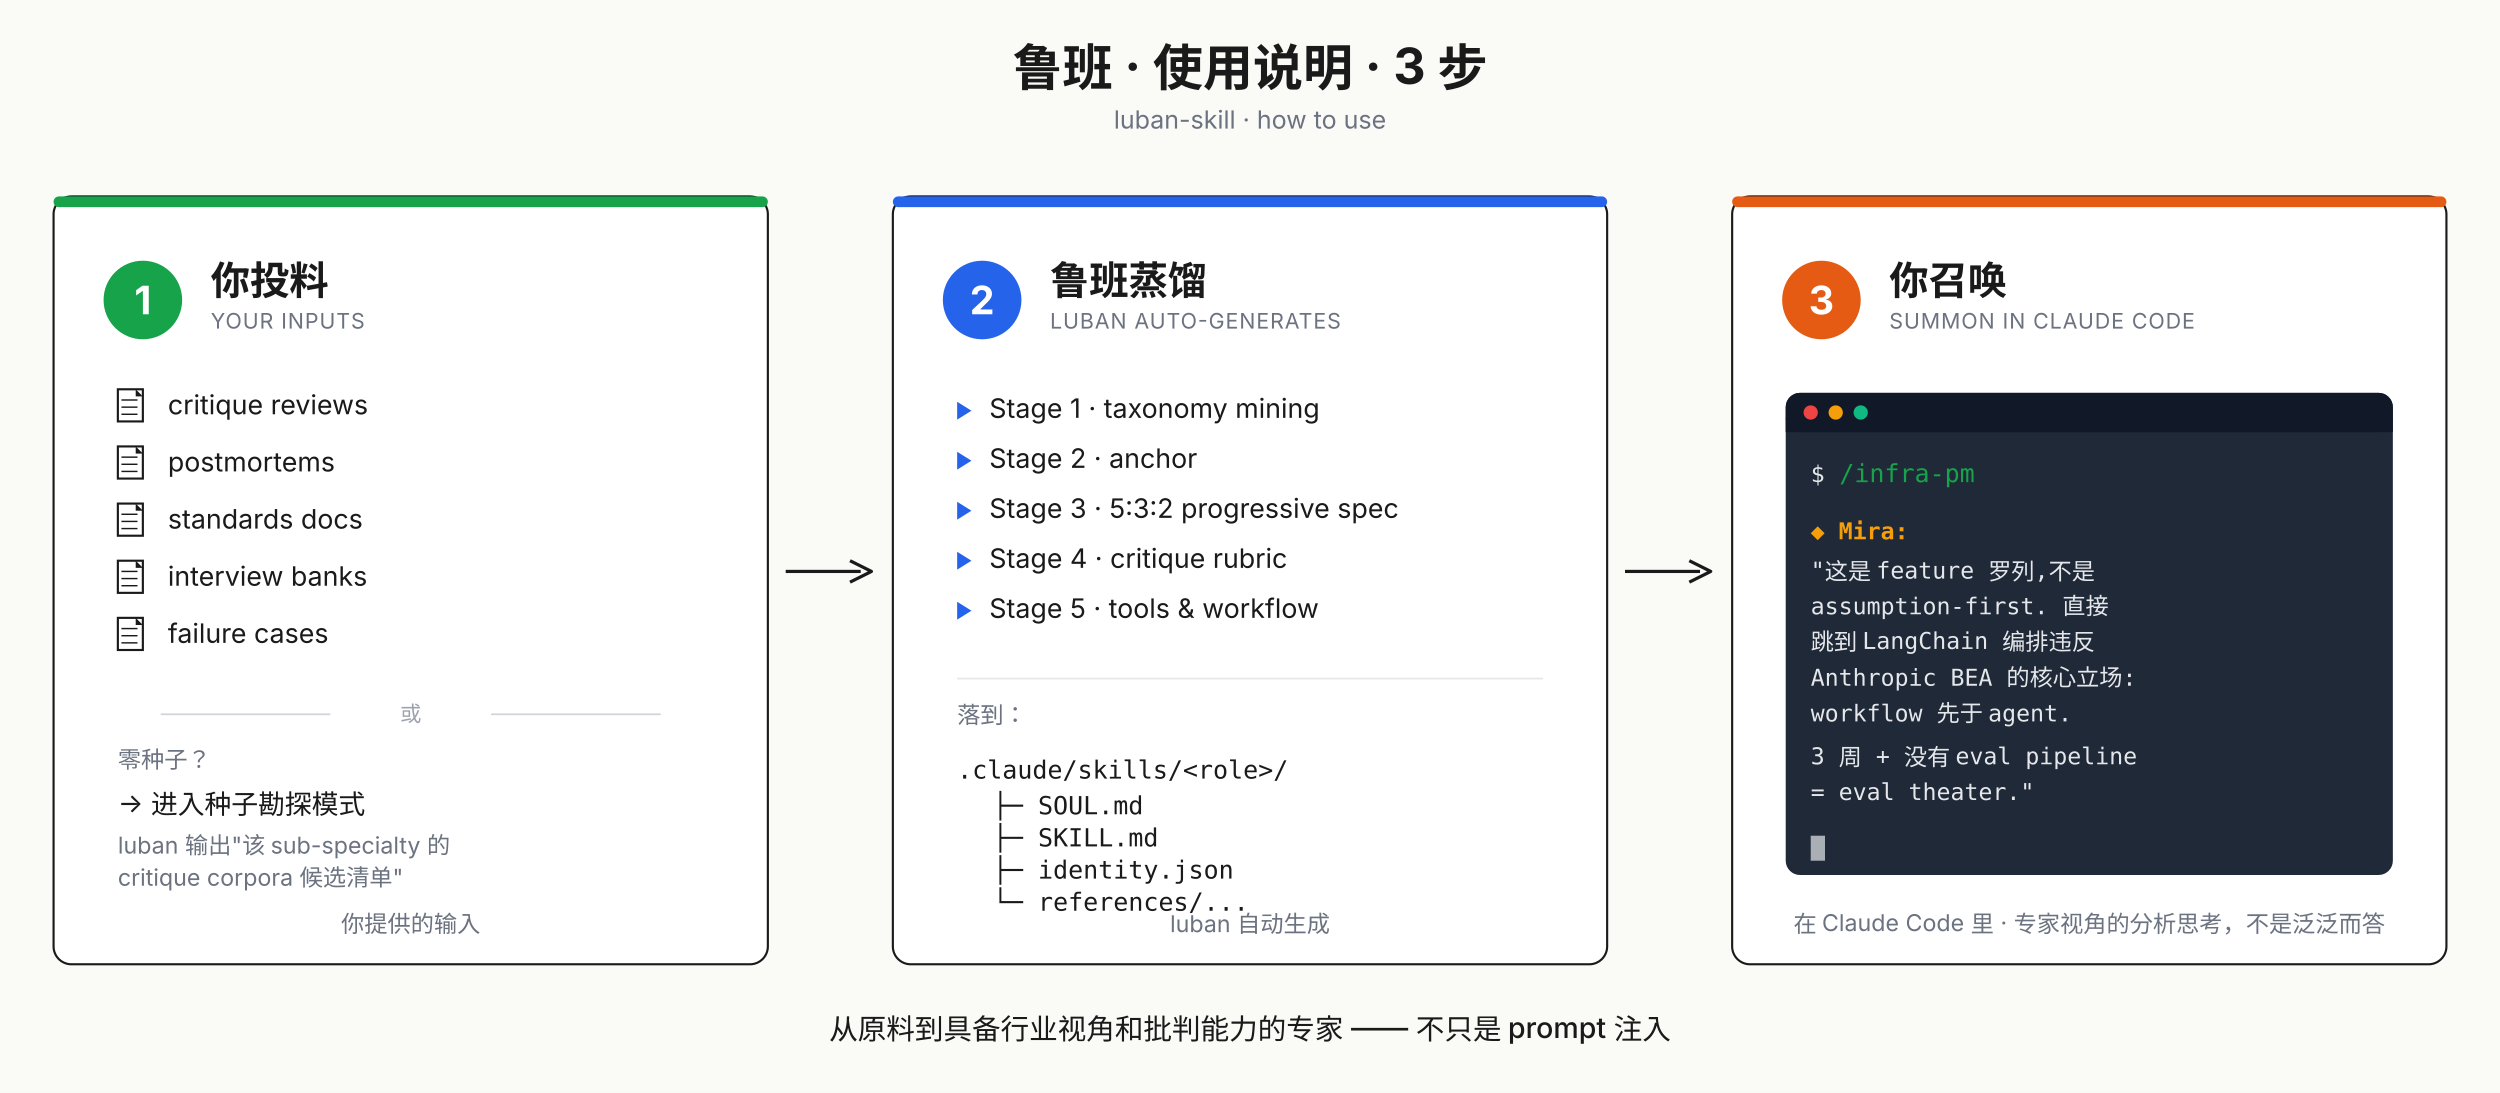
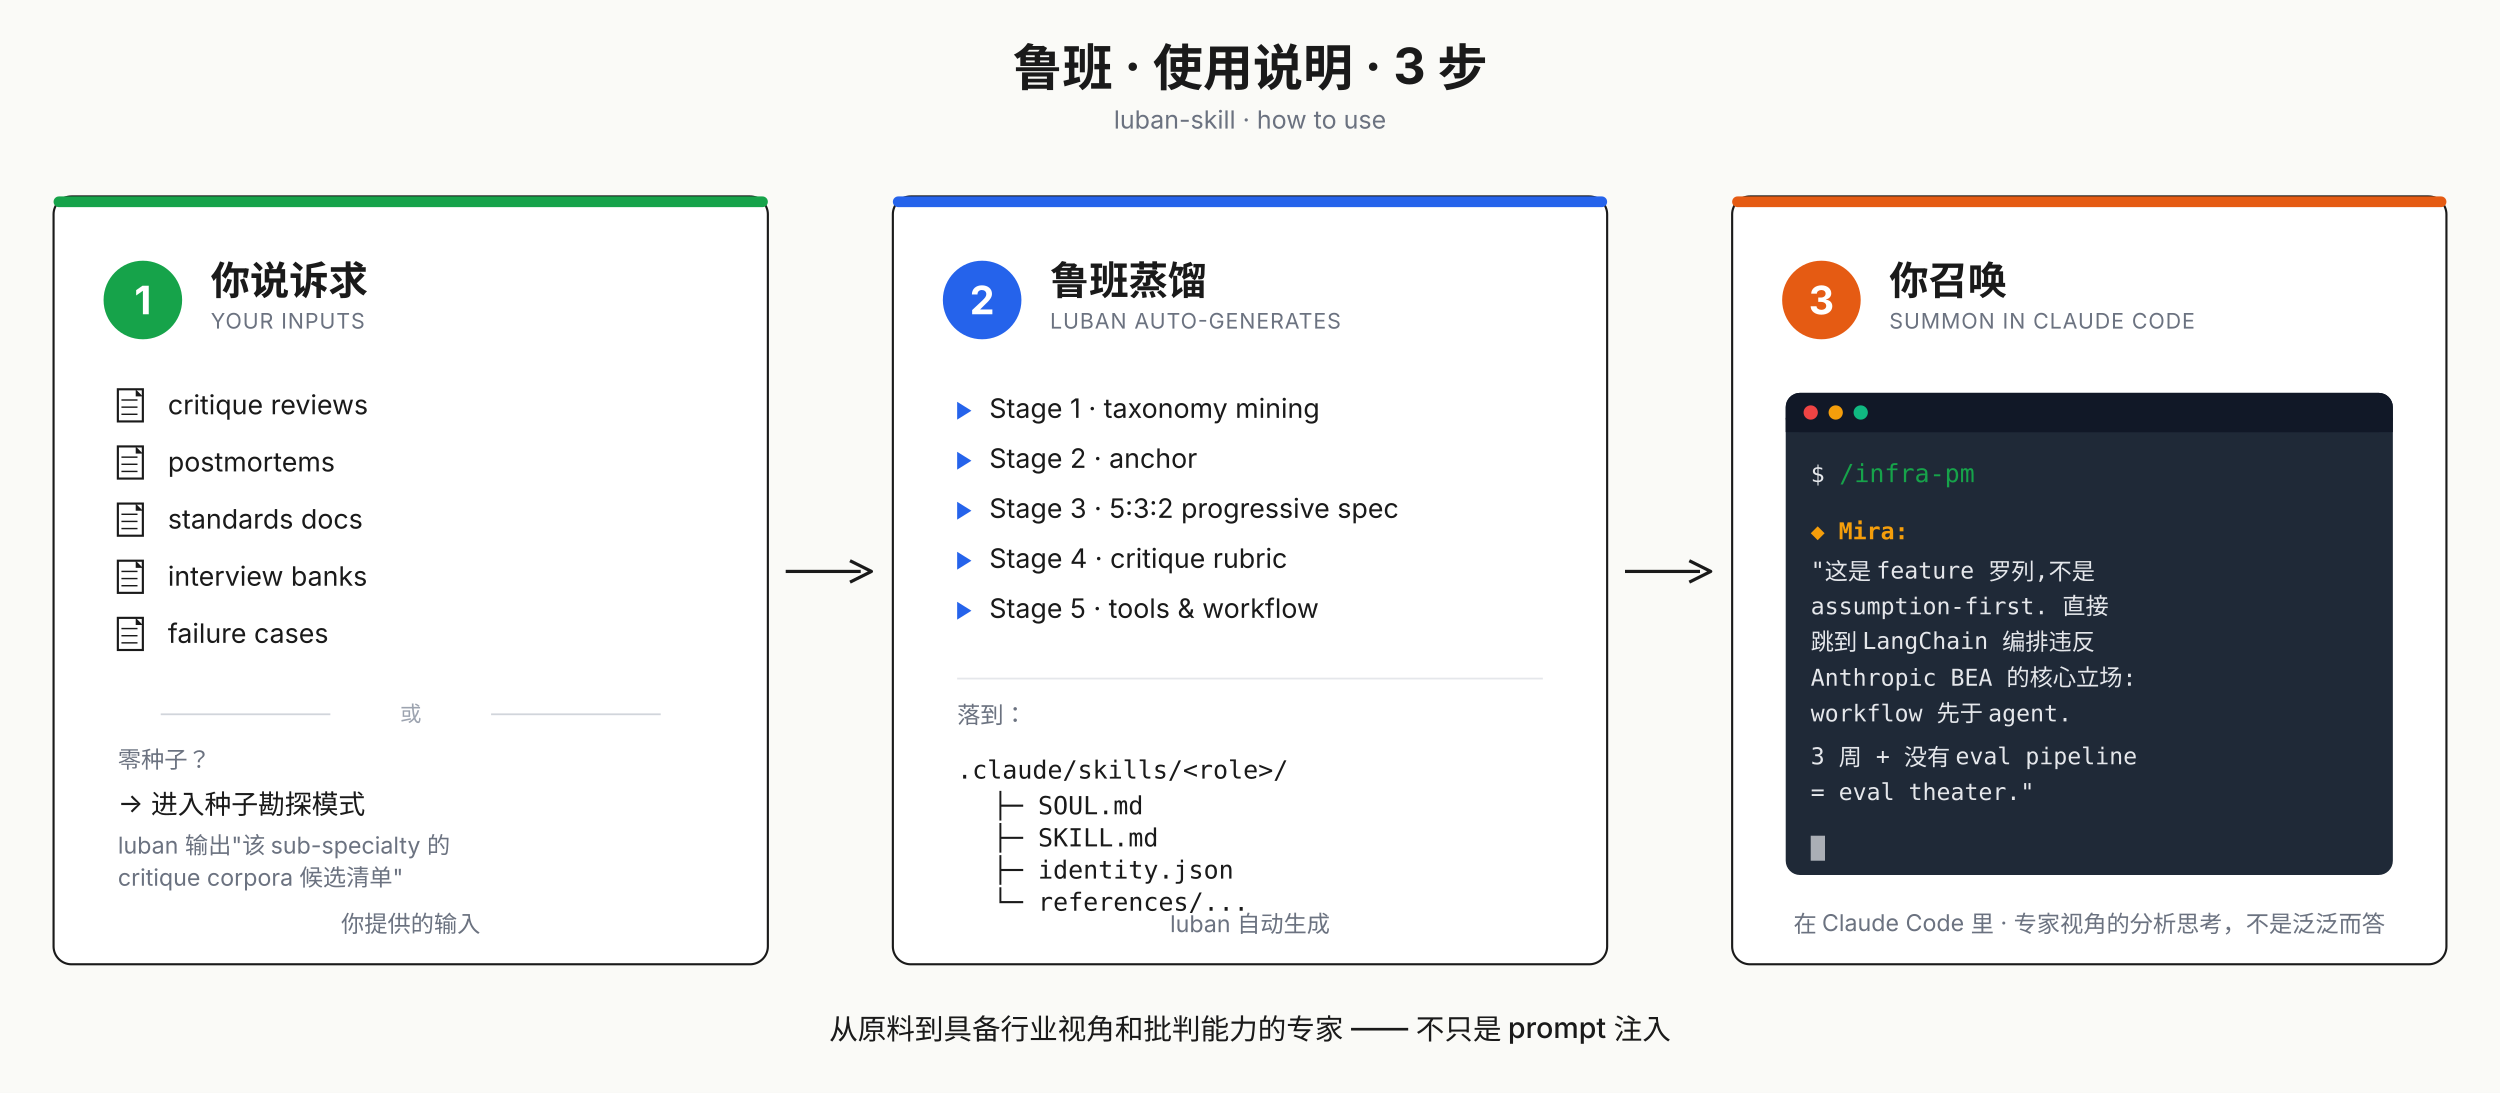
<svg xmlns="http://www.w3.org/2000/svg" viewBox="0 0 1400 612" font-family="ui-sans-serif, system-ui, -apple-system, 'PingFang SC', 'Microsoft YaHei', sans-serif">
  <defs>
    <style>
      .title      { font-size: 28px; font-weight: 700; fill: #1A1A1A; }
      .subtitle   { font-size: 14px; fill: #6B7280; }
      .panel-h    { font-size: 22px; font-weight: 700; fill: #1A1A1A; }
      .panel-sub  { font-size: 12px; fill: #6B7280; letter-spacing: 0.5px; }
      .step-num   { font-size: 22px; font-weight: 700; fill: #FFFFFF; }
      .row        { font-size: 15px; fill: #1A1A1A; }
      .row-mono   { font-size: 14px; fill: #1A1A1A; font-family: ui-monospace, 'JetBrains Mono', Menlo, Consolas, monospace; }
      .row-dim    { font-size: 13px; fill: #6B7280; }
      .row-em     { font-size: 14px; fill: #1A1A1A; font-style: italic; }
      .divider-t  { font-size: 12px; fill: #9CA3AF; letter-spacing: 2px; }
      .footer-lbl { font-size: 13px; fill: #6B7280; }
      .tagline    { font-size: 16px; fill: #1A1A1A; font-weight: 500; }
      .term-cmd   { font-size: 14px; fill: #16A34A; font-family: ui-monospace, 'JetBrains Mono', Menlo, Consolas, monospace; }
      .term-out   { font-size: 13px; fill: #E5E7EB; font-family: ui-monospace, 'JetBrains Mono', Menlo, Consolas, monospace; }
      .term-name  { font-size: 13px; fill: #F59E0B; font-family: ui-monospace, 'JetBrains Mono', Menlo, Consolas, monospace; font-weight: 700; }
    </style>
  </defs>
  <rect width="1400" height="612" fill="#FAFAF7" />
  <text x="700" y="48" text-anchor="middle" class="title">鲁班 · 使用说明 · 3 步</text>
  <text x="700" y="72" text-anchor="middle" class="subtitle">luban-skill · how to use</text>
  <g transform="translate(30, 110)">
    <rect x="0" y="0" width="400" height="430" rx="10" ry="10" fill="#FFFFFF" stroke="#1A1A1A" stroke-width="1.2" />
    <rect x="0" y="0" width="400" height="6" rx="3" ry="3" fill="#16A34A" />
    <circle cx="50" cy="58" r="22" fill="#16A34A" />
    <text x="50" y="66" text-anchor="middle" class="step-num">1</text>
-     <text x="88" y="55" class="panel-h">你投料</text>
+     <text x="88" y="55" class="panel-h">你说诉求</text>
    <text x="88" y="74" class="panel-sub">YOUR INPUTS</text>
    <g transform="translate(36, 120)">
      <g transform="translate(0, 0)">
        <rect x="0" y="-12" width="14" height="18" fill="none" stroke="#1A1A1A" stroke-width="1.2" />
        <polyline points="10,-12 14,-8 10,-8 10,-12" fill="#1A1A1A" />
        <line x1="2" y1="-6" x2="11" y2="-6" stroke="#1A1A1A" stroke-width="0.8" />
        <line x1="2" y1="-2" x2="11" y2="-2" stroke="#1A1A1A" stroke-width="0.8" />
        <line x1="2" y1="2" x2="11" y2="2" stroke="#1A1A1A" stroke-width="0.8" />
        <text x="28" y="2" class="row">critique reviews</text>
      </g>
      <g transform="translate(0, 32)">
        <rect x="0" y="-12" width="14" height="18" fill="none" stroke="#1A1A1A" stroke-width="1.2" />
        <polyline points="10,-12 14,-8 10,-8 10,-12" fill="#1A1A1A" />
        <line x1="2" y1="-6" x2="11" y2="-6" stroke="#1A1A1A" stroke-width="0.8" />
        <line x1="2" y1="-2" x2="11" y2="-2" stroke="#1A1A1A" stroke-width="0.8" />
        <line x1="2" y1="2" x2="11" y2="2" stroke="#1A1A1A" stroke-width="0.8" />
        <text x="28" y="2" class="row">postmortems</text>
      </g>
      <g transform="translate(0, 64)">
        <rect x="0" y="-12" width="14" height="18" fill="none" stroke="#1A1A1A" stroke-width="1.2" />
        <polyline points="10,-12 14,-8 10,-8 10,-12" fill="#1A1A1A" />
        <line x1="2" y1="-6" x2="11" y2="-6" stroke="#1A1A1A" stroke-width="0.8" />
        <line x1="2" y1="-2" x2="11" y2="-2" stroke="#1A1A1A" stroke-width="0.8" />
        <line x1="2" y1="2" x2="11" y2="2" stroke="#1A1A1A" stroke-width="0.8" />
        <text x="28" y="2" class="row">standards docs</text>
      </g>
      <g transform="translate(0, 96)">
        <rect x="0" y="-12" width="14" height="18" fill="none" stroke="#1A1A1A" stroke-width="1.2" />
        <polyline points="10,-12 14,-8 10,-8 10,-12" fill="#1A1A1A" />
        <line x1="2" y1="-6" x2="11" y2="-6" stroke="#1A1A1A" stroke-width="0.8" />
        <line x1="2" y1="-2" x2="11" y2="-2" stroke="#1A1A1A" stroke-width="0.8" />
        <line x1="2" y1="2" x2="11" y2="2" stroke="#1A1A1A" stroke-width="0.8" />
        <text x="28" y="2" class="row">interview banks</text>
      </g>
      <g transform="translate(0, 128)">
        <rect x="0" y="-12" width="14" height="18" fill="none" stroke="#1A1A1A" stroke-width="1.2" />
        <polyline points="10,-12 14,-8 10,-8 10,-12" fill="#1A1A1A" />
        <line x1="2" y1="-6" x2="11" y2="-6" stroke="#1A1A1A" stroke-width="0.8" />
        <line x1="2" y1="-2" x2="11" y2="-2" stroke="#1A1A1A" stroke-width="0.8" />
        <line x1="2" y1="2" x2="11" y2="2" stroke="#1A1A1A" stroke-width="0.8" />
        <text x="28" y="2" class="row">failure cases</text>
      </g>
    </g>
    <line x1="60" y1="290" x2="155" y2="290" stroke="#D1D5DB" stroke-width="1" />
    <text x="200" y="294" text-anchor="middle" class="divider-t">或</text>
    <line x1="245" y1="290" x2="340" y2="290" stroke="#D1D5DB" stroke-width="1" />
    <text x="36" y="320" class="row-dim">零种子？</text>
    <text x="36" y="345" class="row">→ 进入种子勘探模式</text>
    <text x="36" y="368" class="row-dim">luban 输出"该 sub-specialty 的</text>
    <text x="36" y="386" class="row-dim">critique corpora 候选清单"</text>
    <text x="200" y="412" text-anchor="middle" class="footer-lbl">你提供的输入</text>
  </g>
  <g transform="translate(440, 320)">
    <line x1="0" y1="0" x2="42" y2="0" stroke="#1A1A1A" stroke-width="1.8" />
    <polyline points="36,-6 48,0 36,6" fill="none" stroke="#1A1A1A" stroke-width="1.8" stroke-linejoin="round" />
  </g>
  <g transform="translate(500, 110)">
    <rect x="0" y="0" width="400" height="430" rx="10" ry="10" fill="#FFFFFF" stroke="#1A1A1A" stroke-width="1.2" />
    <rect x="0" y="0" width="400" height="6" rx="3" ry="3" fill="#2563EB" />
    <circle cx="50" cy="58" r="22" fill="#2563EB" />
    <text x="50" y="66" text-anchor="middle" class="step-num">2</text>
    <text x="88" y="55" class="panel-h">鲁班蒸馏</text>
    <text x="88" y="74" class="panel-sub">LUBAN AUTO-GENERATES</text>
    <g transform="translate(36, 120)">
      <g transform="translate(0, 0)">
        <polygon points="0,-5 0,5 8,0" fill="#2563EB" />
        <text x="18" y="4" class="row">Stage 1 · taxonomy mining</text>
      </g>
      <g transform="translate(0, 28)">
        <polygon points="0,-5 0,5 8,0" fill="#2563EB" />
        <text x="18" y="4" class="row">Stage 2 · anchor</text>
      </g>
      <g transform="translate(0, 56)">
        <polygon points="0,-5 0,5 8,0" fill="#2563EB" />
        <text x="18" y="4" class="row">Stage 3 · 5:3:2 progressive spec</text>
      </g>
      <g transform="translate(0, 84)">
        <polygon points="0,-5 0,5 8,0" fill="#2563EB" />
        <text x="18" y="4" class="row">Stage 4 · critique rubric</text>
      </g>
      <g transform="translate(0, 112)">
        <polygon points="0,-5 0,5 8,0" fill="#2563EB" />
        <text x="18" y="4" class="row">Stage 5 · tools &amp; workflow</text>
      </g>
    </g>
    <line x1="36" y1="270" x2="364" y2="270" stroke="#E5E7EB" stroke-width="1" />
    <text x="36" y="295" class="row-dim">落到：</text>
    <g transform="translate(36, 312)">
      <text x="0" y="14" class="row-mono">.claude/skills/&lt;role&gt;/</text>
      <text x="20" y="34" class="row-mono">├─ SOUL.md</text>
      <text x="20" y="52" class="row-mono">├─ SKILL.md</text>
      <text x="20" y="70" class="row-mono">├─ identity.json</text>
      <text x="20" y="88" class="row-mono">└─ references/...</text>
    </g>
    <text x="200" y="412" text-anchor="middle" class="footer-lbl">luban 自动生成</text>
  </g>
  <g transform="translate(910, 320)">
    <line x1="0" y1="0" x2="42" y2="0" stroke="#1A1A1A" stroke-width="1.8" />
    <polyline points="36,-6 48,0 36,6" fill="none" stroke="#1A1A1A" stroke-width="1.8" stroke-linejoin="round" />
  </g>
  <g transform="translate(970, 110)">
    <rect x="0" y="0" width="400" height="430" rx="10" ry="10" fill="#FFFFFF" stroke="#1A1A1A" stroke-width="1.2" />
    <rect x="0" y="0" width="400" height="6" rx="3" ry="3" fill="#E55B13" />
    <circle cx="50" cy="58" r="22" fill="#E55B13" />
    <text x="50" y="66" text-anchor="middle" class="step-num">3</text>
    <text x="88" y="55" class="panel-h">你召唤</text>
    <text x="88" y="74" class="panel-sub">SUMMON IN CLAUDE CODE</text>
    <g transform="translate(30, 110)">
      <rect x="0" y="0" width="340" height="270" rx="8" ry="8" fill="#1F2937" />
      <rect x="0" y="0" width="340" height="22" rx="8" ry="8" fill="#111827" />
      <rect x="0" y="14" width="340" height="8" fill="#111827" />
      <circle cx="14" cy="11" r="4" fill="#EF4444" />
      <circle cx="28" cy="11" r="4" fill="#F59E0B" />
      <circle cx="42" cy="11" r="4" fill="#10B981" />
      <text x="14" y="50" class="term-out">$</text>
      <text x="30" y="50" class="term-cmd">/infra-pm</text>
      <text x="14" y="82" class="term-name">◆ Mira:</text>
      <text x="14" y="104" class="term-out">"这是 feature 罗列,不是</text>
      <text x="14" y="124" class="term-out">assumption-first. 直接</text>
      <text x="14" y="144" class="term-out">跳到 LangChain 编排违反</text>
      <text x="14" y="164" class="term-out">Anthropic BEA 的核心立场:</text>
      <text x="14" y="184" class="term-out">workflow 先于 agent.</text>
      <text x="14" y="208" class="term-out">3 周 + 没有 eval pipeline</text>
      <text x="14" y="228" class="term-out">= eval theater."</text>
      <rect x="14" y="248" width="8" height="14" fill="#E5E7EB" opacity="0.7" />
    </g>
    <text x="200" y="412" text-anchor="middle" class="footer-lbl">在 Claude Code 里 · 专家视角的分析思考，不是泛泛而答</text>
  </g>
  <text x="700" y="582" text-anchor="middle" class="tagline">
    从原料到具备行业视角和批判能力的专家 —— 不只是 prompt 注入
  </text>
</svg>
